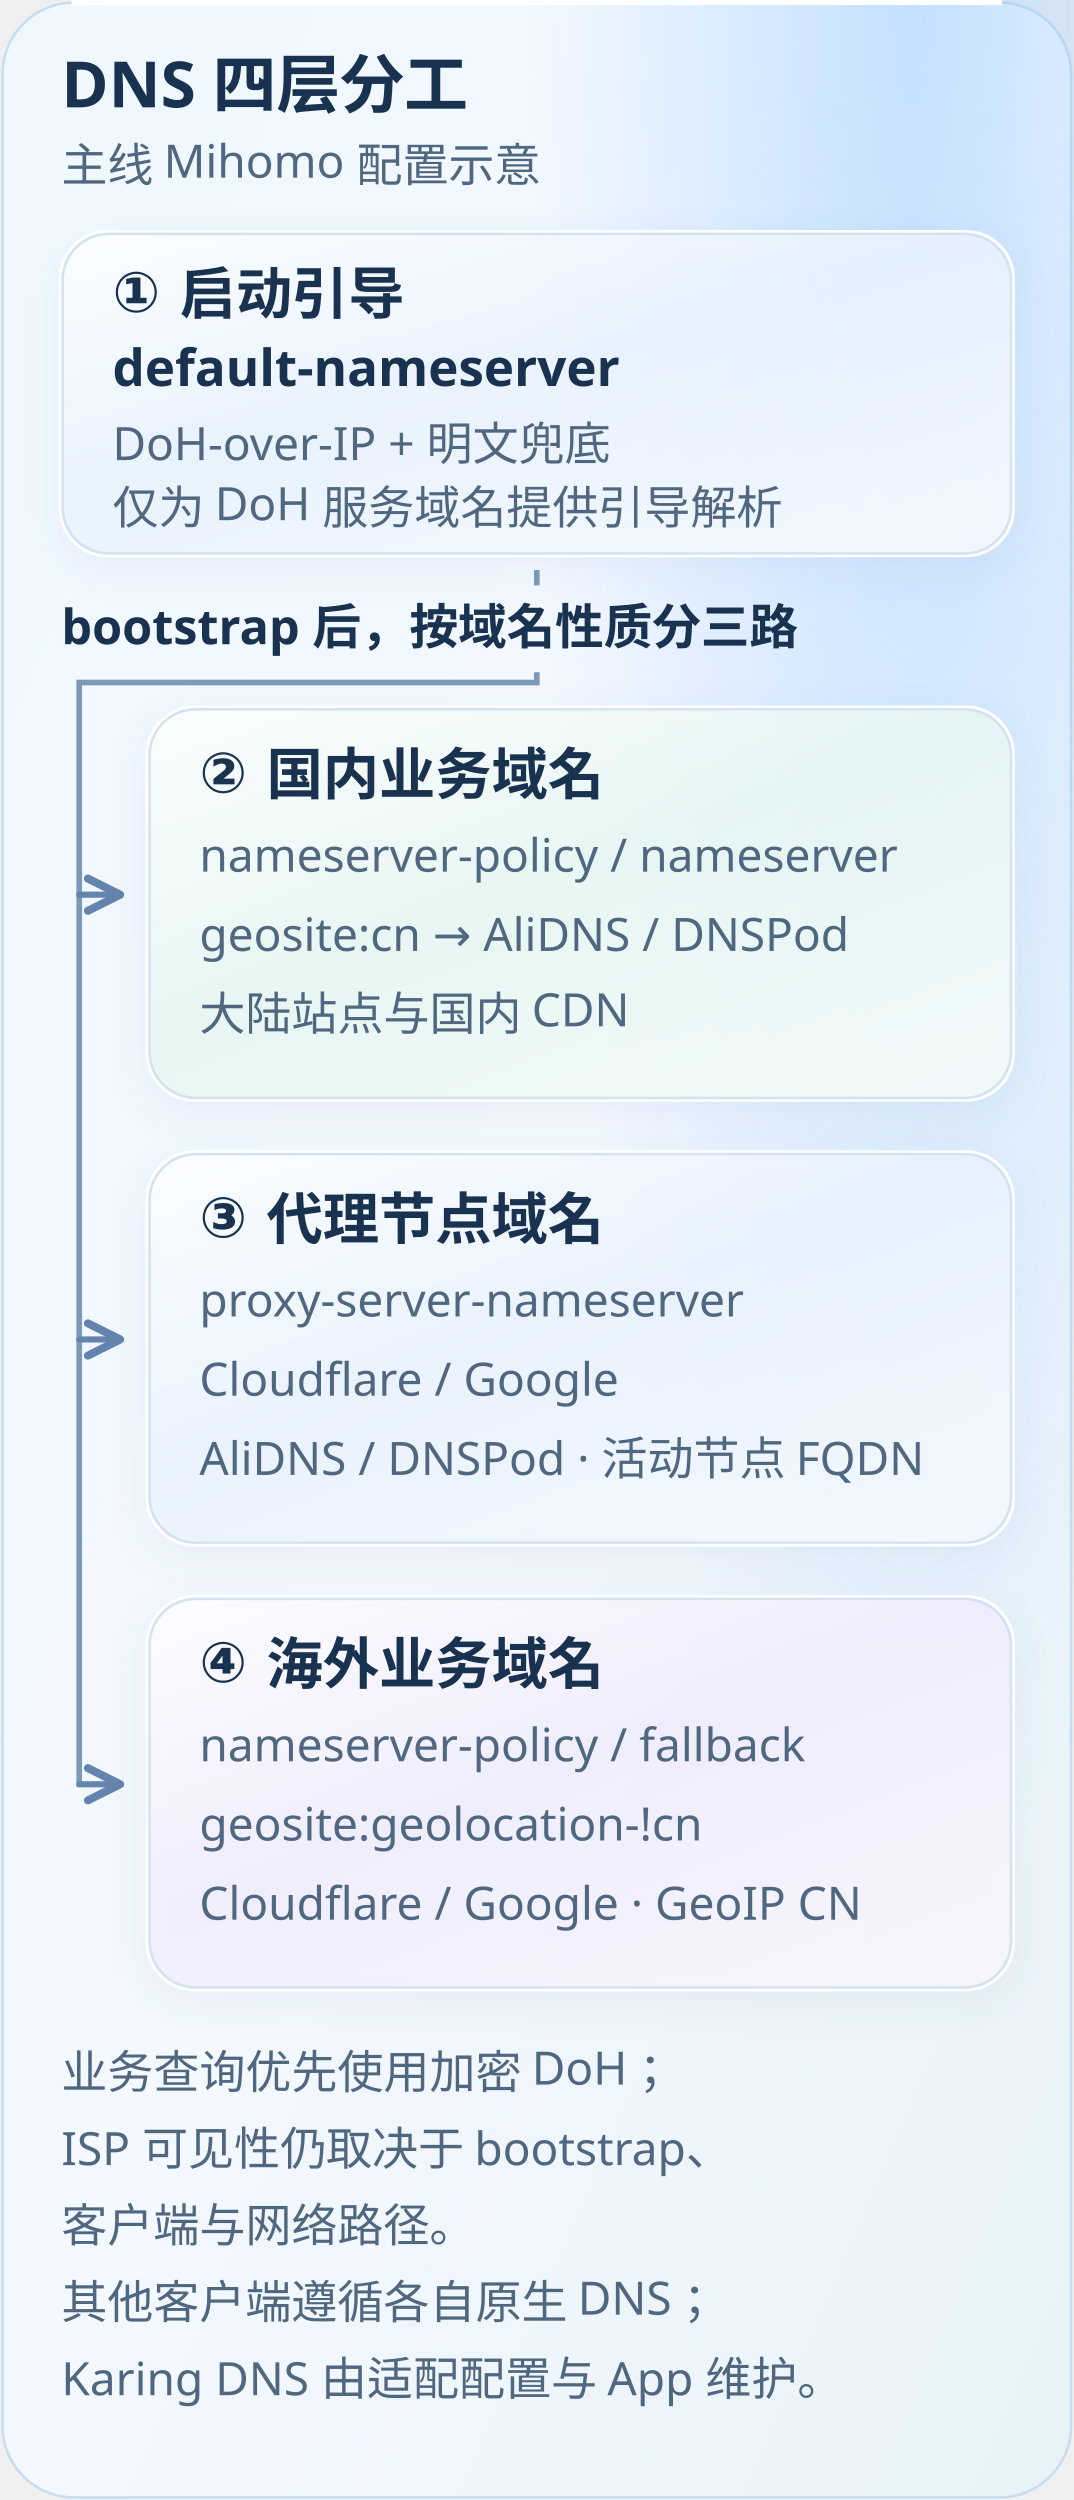
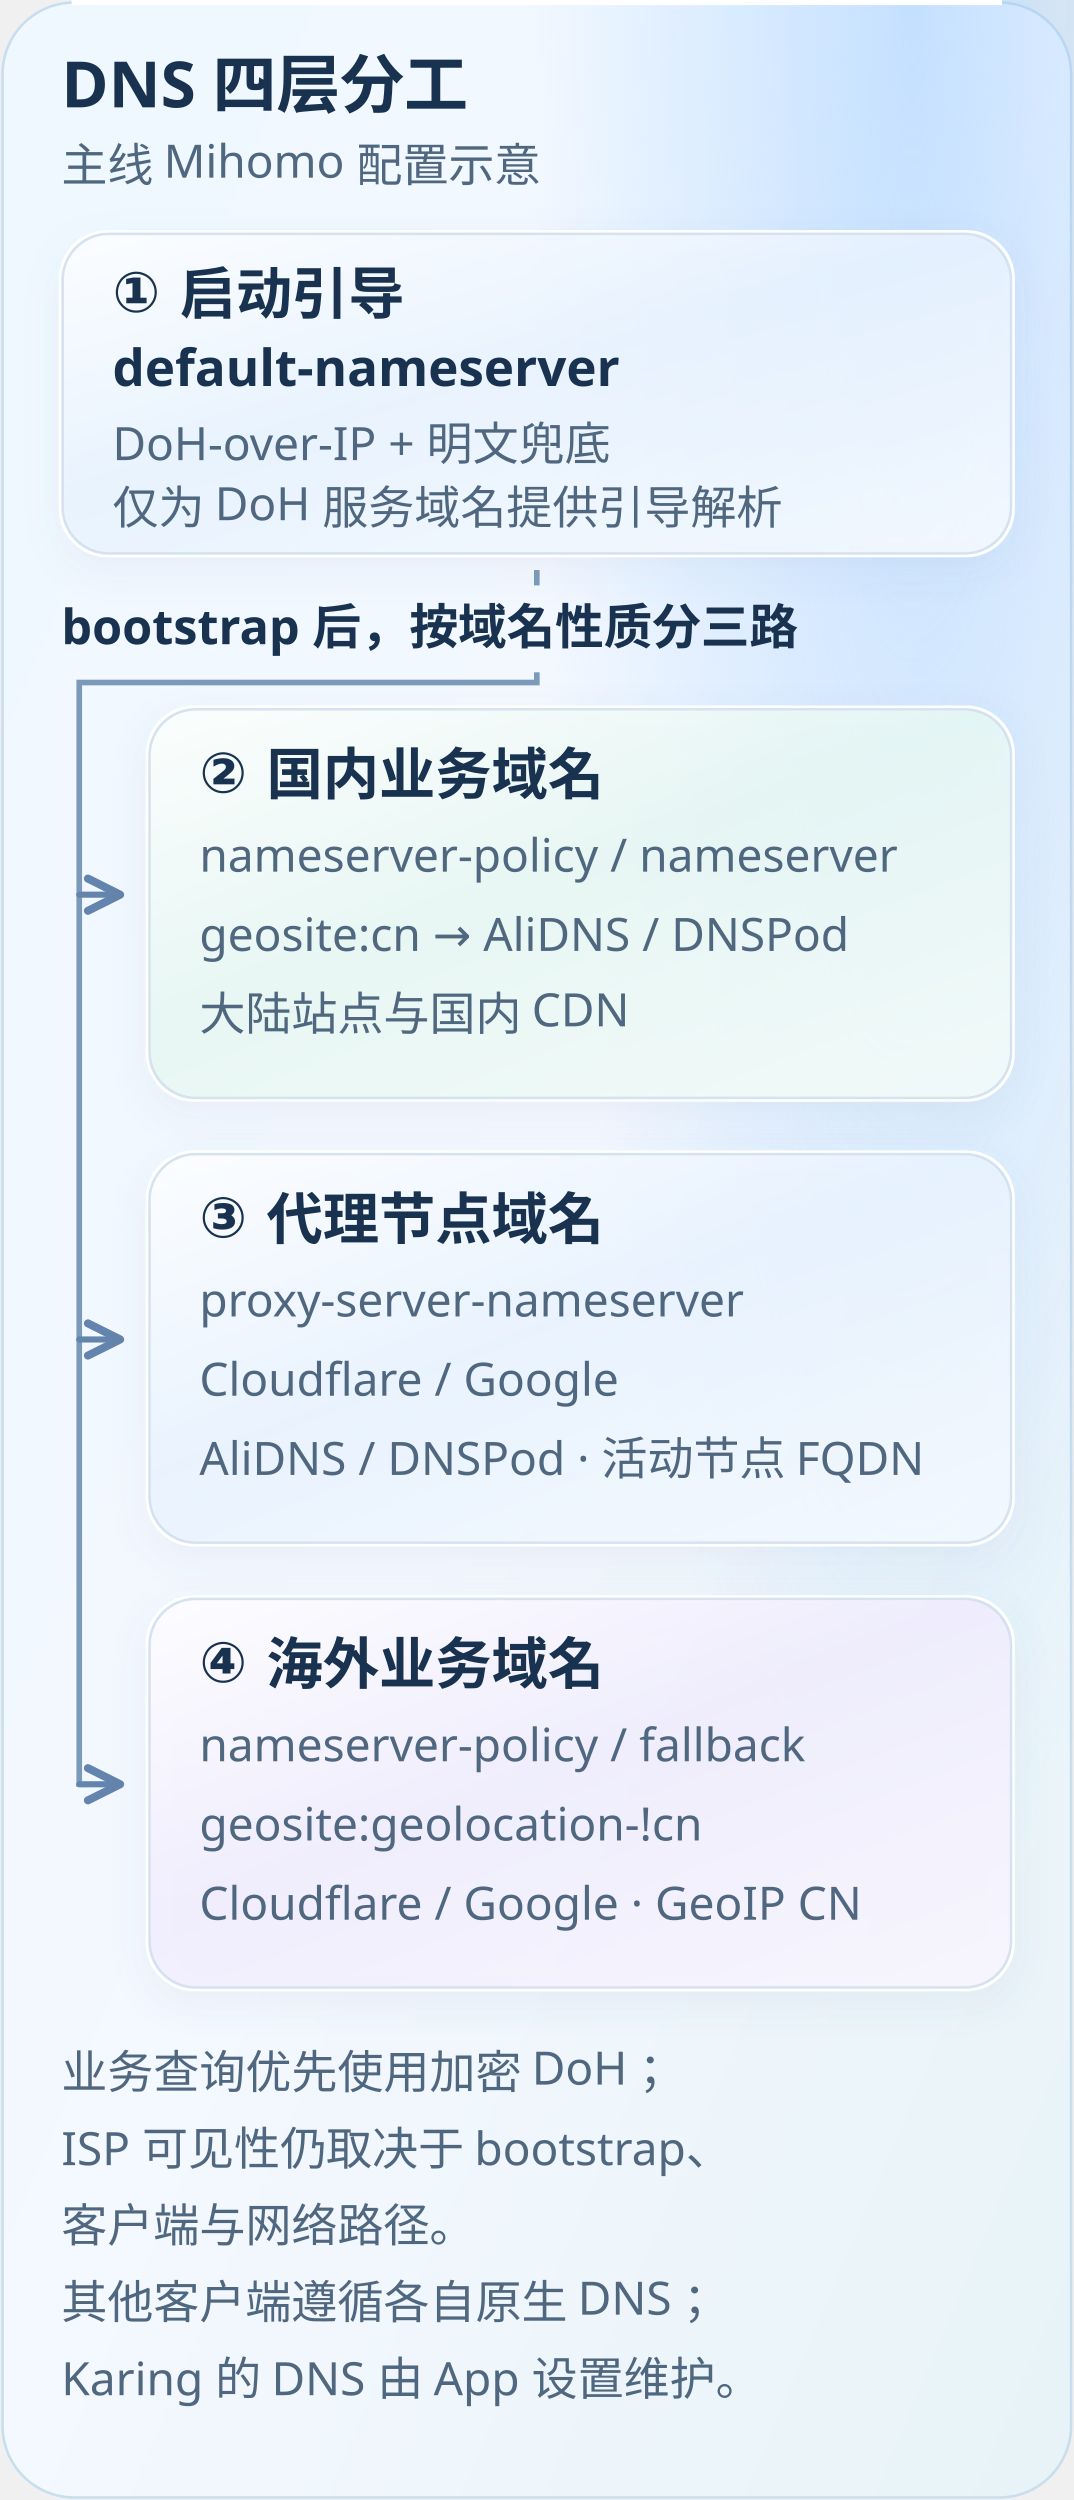
<svg xmlns="http://www.w3.org/2000/svg" width="420" height="978" viewBox="0 0 420 978" role="img" aria-labelledby="title desc">
  <defs>
    <linearGradient id="base" x1="0" y1="0" x2="1" y2="1">
      <stop stop-color="#eff8ff" />
      <stop offset=".5" stop-color="#f4f8ff" />
      <stop offset="1" stop-color="#e7f3f7" />
    </linearGradient>
    <linearGradient id="glass" x1="0" y1="0" x2=".85" y2="1">
      <stop stop-color="#ffffff" stop-opacity=".88" />
      <stop offset=".48" stop-color="#ffffff" stop-opacity=".25" />
      <stop offset="1" stop-color="#ffffff" stop-opacity=".57" />
    </linearGradient>
    <linearGradient id="ribbon" x1="0" x2="1">
      <stop stop-color="#166cd5" />
      <stop offset=".52" stop-color="#16a6b0" />
      <stop offset="1" stop-color="#8273cf" />
    </linearGradient>
    <radialGradient id="aura">
      <stop stop-color="#95c8ff" stop-opacity=".5" />
      <stop offset="1" stop-color="#95c8ff" stop-opacity="0" />
    </radialGradient>
    <filter id="shadow" x="-10%" y="-15%" width="120%" height="140%">
      <feDropShadow dx="0" dy="5" stdDeviation="7" flood-color="#51739b" flood-opacity=".09" />
    </filter>
    <marker id="arrow" viewBox="0 0 8 8" refX="7" refY="4" markerWidth="7" markerHeight="7" orient="auto-start-reverse">
      <path d="M1 1L7 4L1 7" fill="none" stroke="#6384ac" stroke-width="1.5" stroke-linecap="round" stroke-linejoin="round" />
    </marker>
  </defs>
  <g font-family="'Segoe UI','PingFang SC','Microsoft YaHei',sans-serif">
    <rect x="1" y="1" width="418" height="976" rx="28" fill="url(#base)" stroke="#c8ddee" />
    <ellipse cx="357" cy="15" rx="151.2" ry="733.5" fill="url(#aura)" />
    <path d="M28 1H392" stroke="#ffffff" stroke-width="2" />
    <text x="24" y="42" font-size="25" font-weight="650" fill="#18324f">DNS 四层分工</text>
    <text x="24" y="71" font-size="18" font-weight="400" fill="#506780">主线 Mihomo 配置示意</text>
    <rect x="24" y="91" width="372" height="126" rx="18" fill="#e0edff" fill-opacity=".8" stroke="#ffffff" stroke-width="2" filter="url(#shadow)" />
    <rect x="24.5" y="91.5" width="371" height="125" rx="18" fill="url(#glass)" stroke="#a8c2dd" stroke-opacity=".48" />
    <text x="44" y="122" font-size="22" font-weight="650" fill="#18324f">① 启动引导</text>
    <text x="44" y="151" font-size="20" font-weight="600" fill="#18324f">default-nameserver</text>
    <text x="44" y="180" font-size="18" font-weight="400" fill="#506780">DoH-over-IP + 明文兜底</text>
    <text x="44" y="205" font-size="18" font-weight="400" fill="#506780">仅为 DoH 服务域名提供引导解析</text>
    <text x="24" y="252" font-size="19" font-weight="600" fill="#18324f">bootstrap 后，按域名性质分三路</text>
    <path d="M210 223V229M210 263V267H31V699" fill="none" stroke="#7b99b9" stroke-width="2.2" />
    <path d="M31 350L47 350" fill="none" stroke="#6384ac" stroke-width="2.4" stroke-linecap="round" marker-end="url(#arrow)" />
    <path d="M31 524L47 524" fill="none" stroke="#6384ac" stroke-width="2.4" stroke-linecap="round" marker-end="url(#arrow)" />
    <path d="M31 698L47 698" fill="none" stroke="#6384ac" stroke-width="2.4" stroke-linecap="round" marker-end="url(#arrow)" />
    <rect x="58" y="277" width="338" height="153" rx="18" fill="#ddf3ed" fill-opacity=".8" stroke="#ffffff" stroke-width="2" filter="url(#shadow)" />
    <rect x="58.5" y="277.5" width="337" height="152" rx="18" fill="url(#glass)" stroke="#a8c2dd" stroke-opacity=".48" />
    <text x="78" y="310" font-size="22" font-weight="650" fill="#18324f">② 国内业务域名</text>
    <text x="78" y="341" font-size="18" font-weight="400" fill="#506780">nameserver-policy / nameserver</text>
    <text x="78" y="372" font-size="18" font-weight="400" fill="#506780">geosite:cn → AliDNS / DNSPod</text>
    <text x="78" y="403" font-size="18" font-weight="400" fill="#506780">大陆站点与国内 CDN</text>
    <rect x="58" y="451" width="338" height="153" rx="18" fill="#e0edff" fill-opacity=".8" stroke="#ffffff" stroke-width="2" filter="url(#shadow)" />
    <rect x="58.5" y="451.5" width="337" height="152" rx="18" fill="url(#glass)" stroke="#a8c2dd" stroke-opacity=".48" />
    <text x="78" y="484" font-size="22" font-weight="650" fill="#18324f">③ 代理节点域名</text>
    <text x="78" y="515" font-size="18" font-weight="400" fill="#506780">proxy-server-nameserver</text>
    <text x="78" y="546" font-size="18" font-weight="400" fill="#506780">Cloudflare / Google</text>
    <text x="78" y="577" font-size="18" font-weight="400" fill="#506780">AliDNS / DNSPod · 活动节点 FQDN</text>
    <rect x="58" y="625" width="338" height="153" rx="18" fill="#ebe5fc" fill-opacity=".8" stroke="#ffffff" stroke-width="2" filter="url(#shadow)" />
    <rect x="58.5" y="625.5" width="337" height="152" rx="18" fill="url(#glass)" stroke="#a8c2dd" stroke-opacity=".48" />
    <text x="78" y="658" font-size="22" font-weight="650" fill="#18324f">④ 海外业务域名</text>
    <text x="78" y="689" font-size="18" font-weight="400" fill="#506780">nameserver-policy / fallback</text>
    <text x="78" y="720" font-size="18" font-weight="400" fill="#506780">geosite:geolocation-!cn</text>
    <text x="78" y="751" font-size="18" font-weight="400" fill="#506780">Cloudflare / Google · GeoIP CN</text>
    <text x="24" y="817" font-size="18" font-weight="400" fill="#506780">业务查询优先使用加密 DoH；</text>
    <text x="24" y="847" font-size="18" font-weight="400" fill="#506780">ISP 可见性仍取决于 bootstrap、</text>
    <text x="24" y="877" font-size="18" font-weight="400" fill="#506780">客户端与网络路径。</text>
    <text x="24" y="907" font-size="18" font-weight="400" fill="#506780">其他客户端遵循各自原生 DNS；</text>
-     <text x="24" y="937" font-size="18" font-weight="400" fill="#506780">Karing DNS 由适配配置与 App 维护。</text>
+     <text x="24" y="937" font-size="18" font-weight="400" fill="#506780">Karing 的 DNS 由 App 设置维护。</text>
  </g>
</svg>
